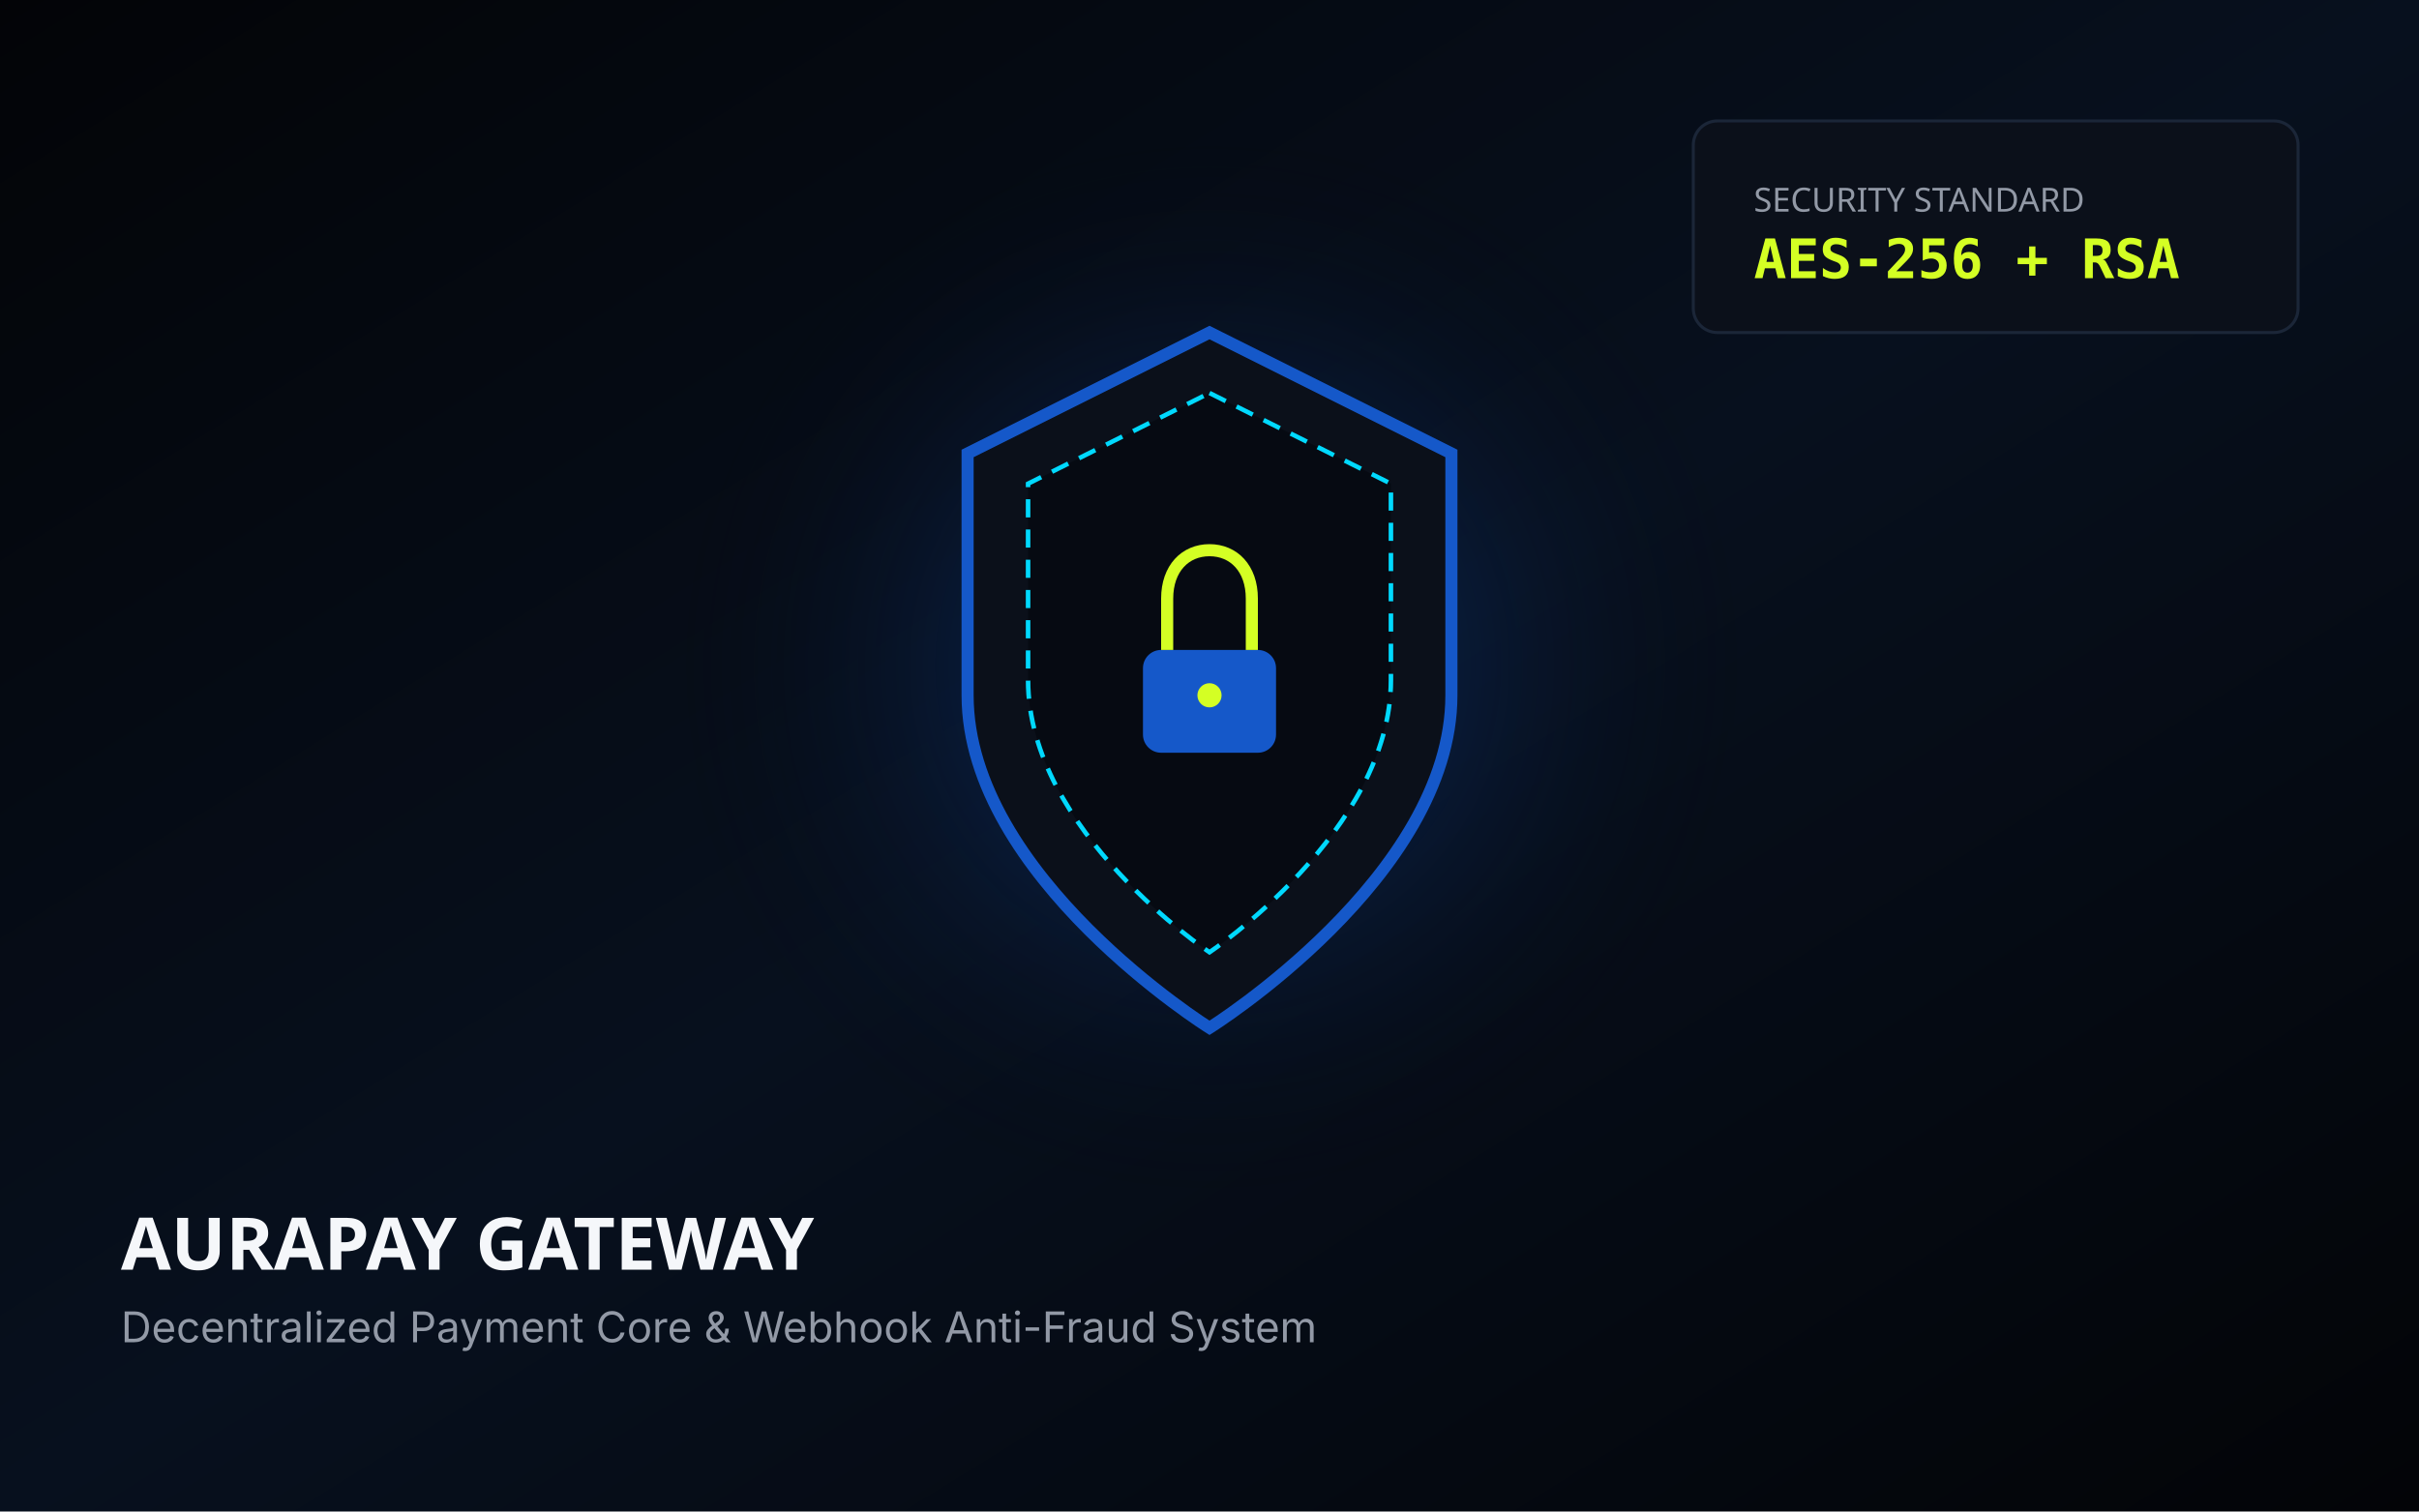
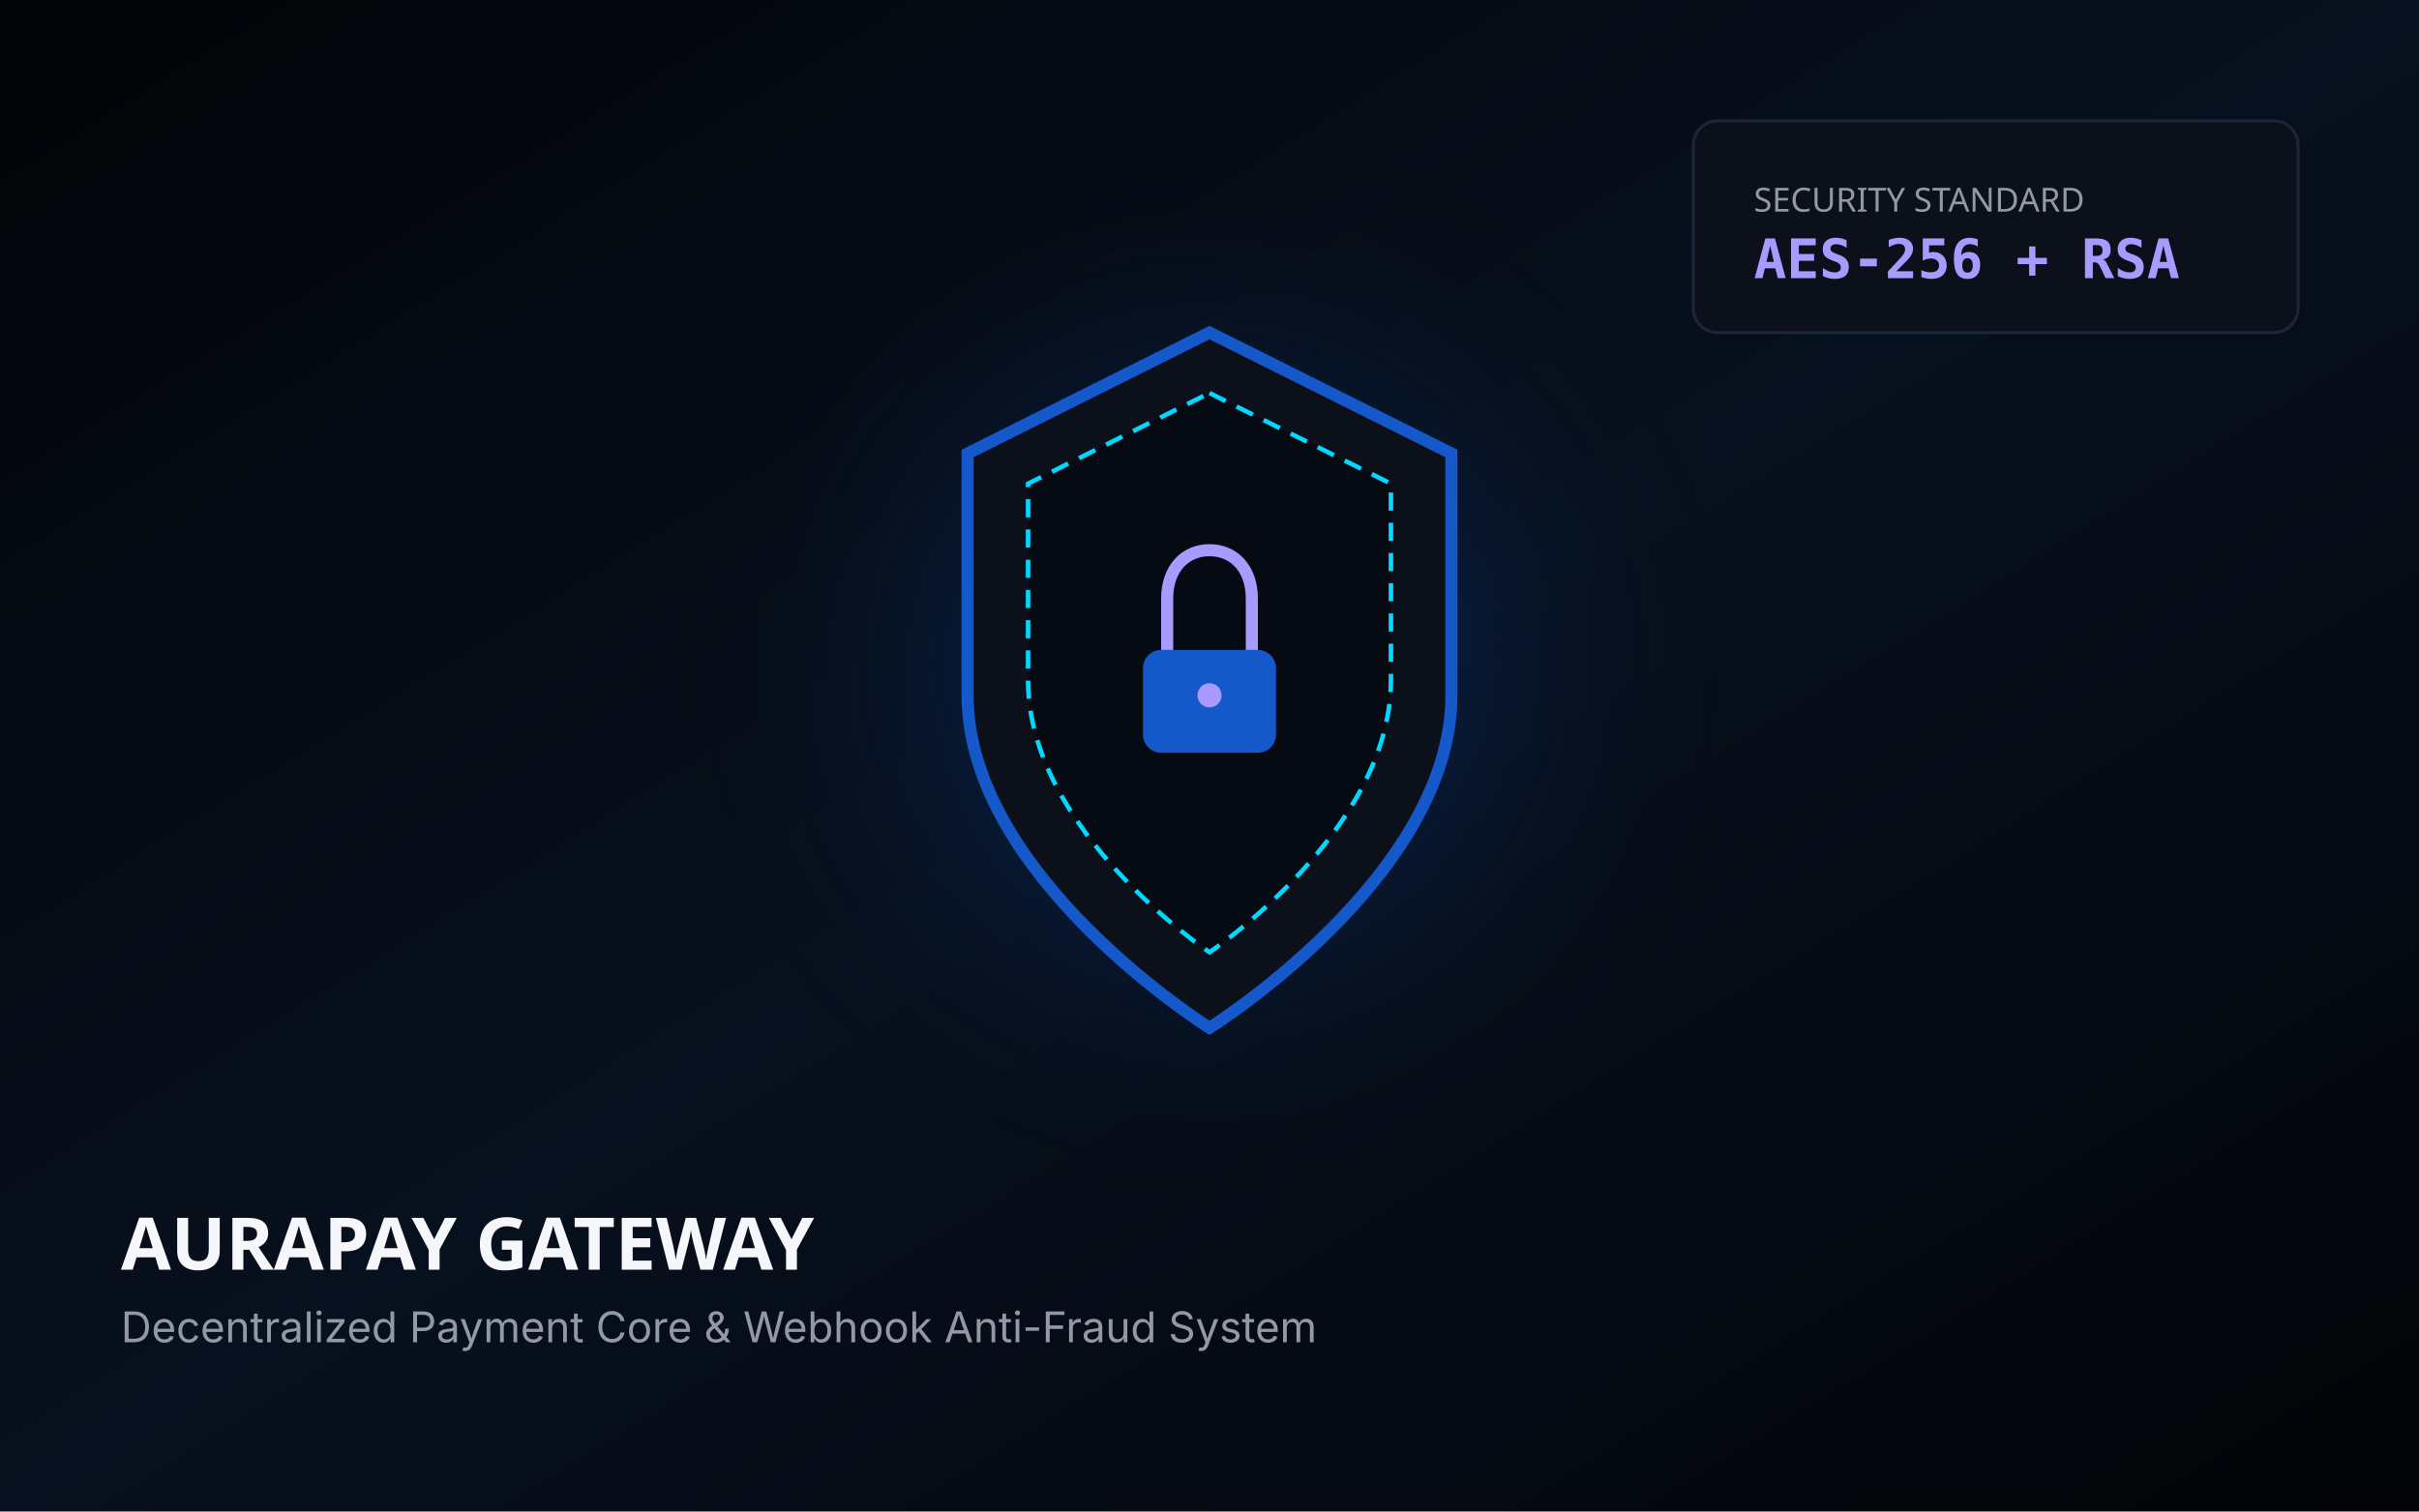
<svg xmlns="http://www.w3.org/2000/svg" viewBox="0 0 800 500" fill="none">
  <defs>
    <linearGradient id="bgPay" x1="0%" y1="0%" x2="100%" y2="100%">
      <stop offset="0%" stop-color="#030407" />
      <stop offset="50%" stop-color="#07101E" />
      <stop offset="100%" stop-color="#030407" />
    </linearGradient>
    <radialGradient id="shieldGlow" cx="50%" cy="50%" r="50%">
      <stop offset="0%" stop-color="#1558C9" stop-opacity="0.5" />
      <stop offset="100%" stop-color="#030407" stop-opacity="0" />
    </radialGradient>
  </defs>
  <rect width="800" height="500" fill="url(#bgPay)" />
  <circle cx="400" cy="220" r="180" fill="url(#shieldGlow)" />
  <g transform="translate(320, 110)">
    <path d="M80 0 L160 40 V120 C160 180 80 230 80 230 C80 230 0 180 0 120 V40 Z" fill="#0B101A" stroke="#1558C9" stroke-width="4" />
    <path d="M80 20 L140 50 V115 C140 165 80 205 80 205 C80 205 20 165 20 115 V50 Z" fill="#060A12" stroke="#00D9FF" stroke-width="1.5" stroke-dasharray="6 4" />
    <rect x="58" y="105" width="44" height="34" rx="6" fill="#1558C9" />
-     <path d="M66 105 V88 C66 78 72 72 80 72 C88 72 94 78 94 88 V105" stroke="#D4FF24" stroke-width="4" fill="none" />
-     <circle cx="80" cy="120" r="4" fill="#D4FF24" />
+     <path d="M66 105 V88 C66 78 72 72 80 72 C88 72 94 78 94 88 V105" stroke="#A99AFF" stroke-width="4" fill="none" />
+     <circle cx="80" cy="120" r="4" fill="#A99AFF" />
  </g>
  <g transform="translate(560, 40)">
    <rect width="200" height="70" rx="8" fill="#0B101A" stroke="#1B2638" />
    <text x="20" y="30" fill="#9299A6" font-family="'Space Grotesk', sans-serif" font-size="11">SECURITY STANDARD</text>
-     <text x="20" y="52" fill="#D4FF24" font-family="monospace" font-size="18" font-weight="700">AES-256 + RSA</text>
+     <text x="20" y="52" fill="#A99AFF" font-family="monospace" font-size="18" font-weight="700">AES-256 + RSA</text>
  </g>
  <g transform="translate(40, 420)">
    <text x="0" y="0" fill="#F5F7FA" font-family="'Space Grotesk', sans-serif" font-size="24" font-weight="700">AURAPAY GATEWAY</text>
    <text x="0" y="24" fill="#9299A6" font-family="'Inter', sans-serif" font-size="14">Decentralized Payment Core &amp; Webhook Anti-Fraud System</text>
  </g>
</svg>
